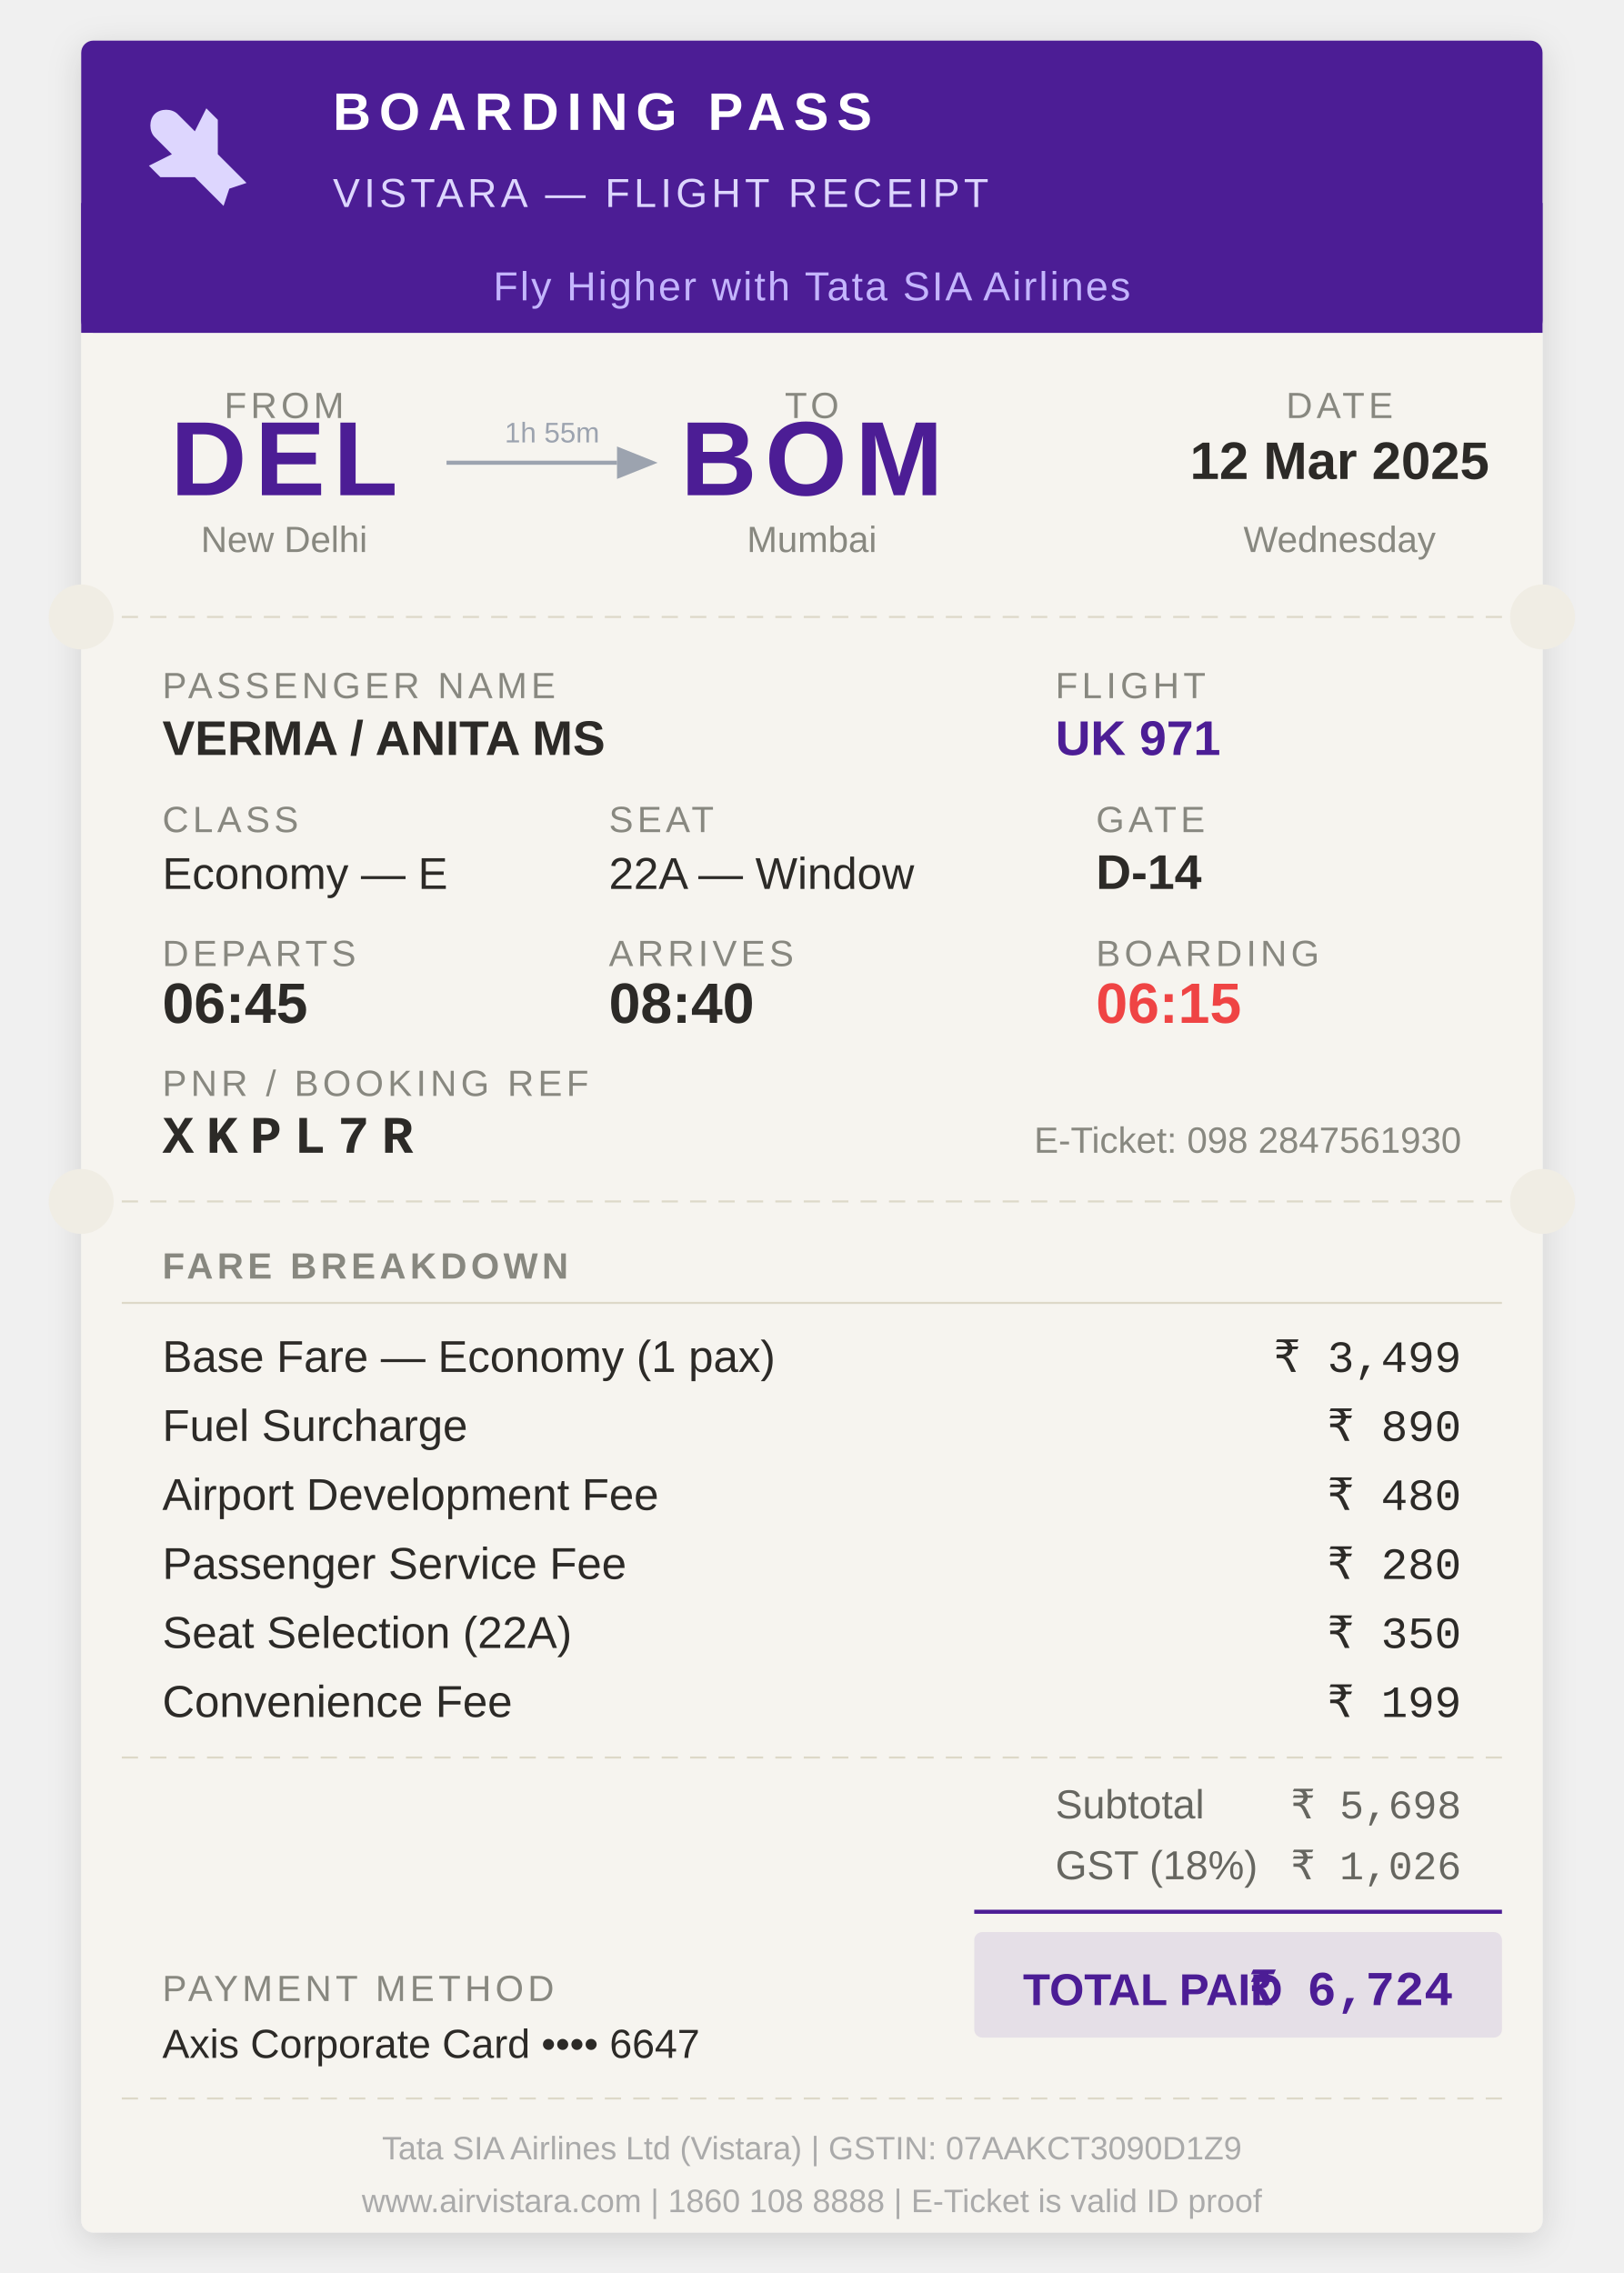
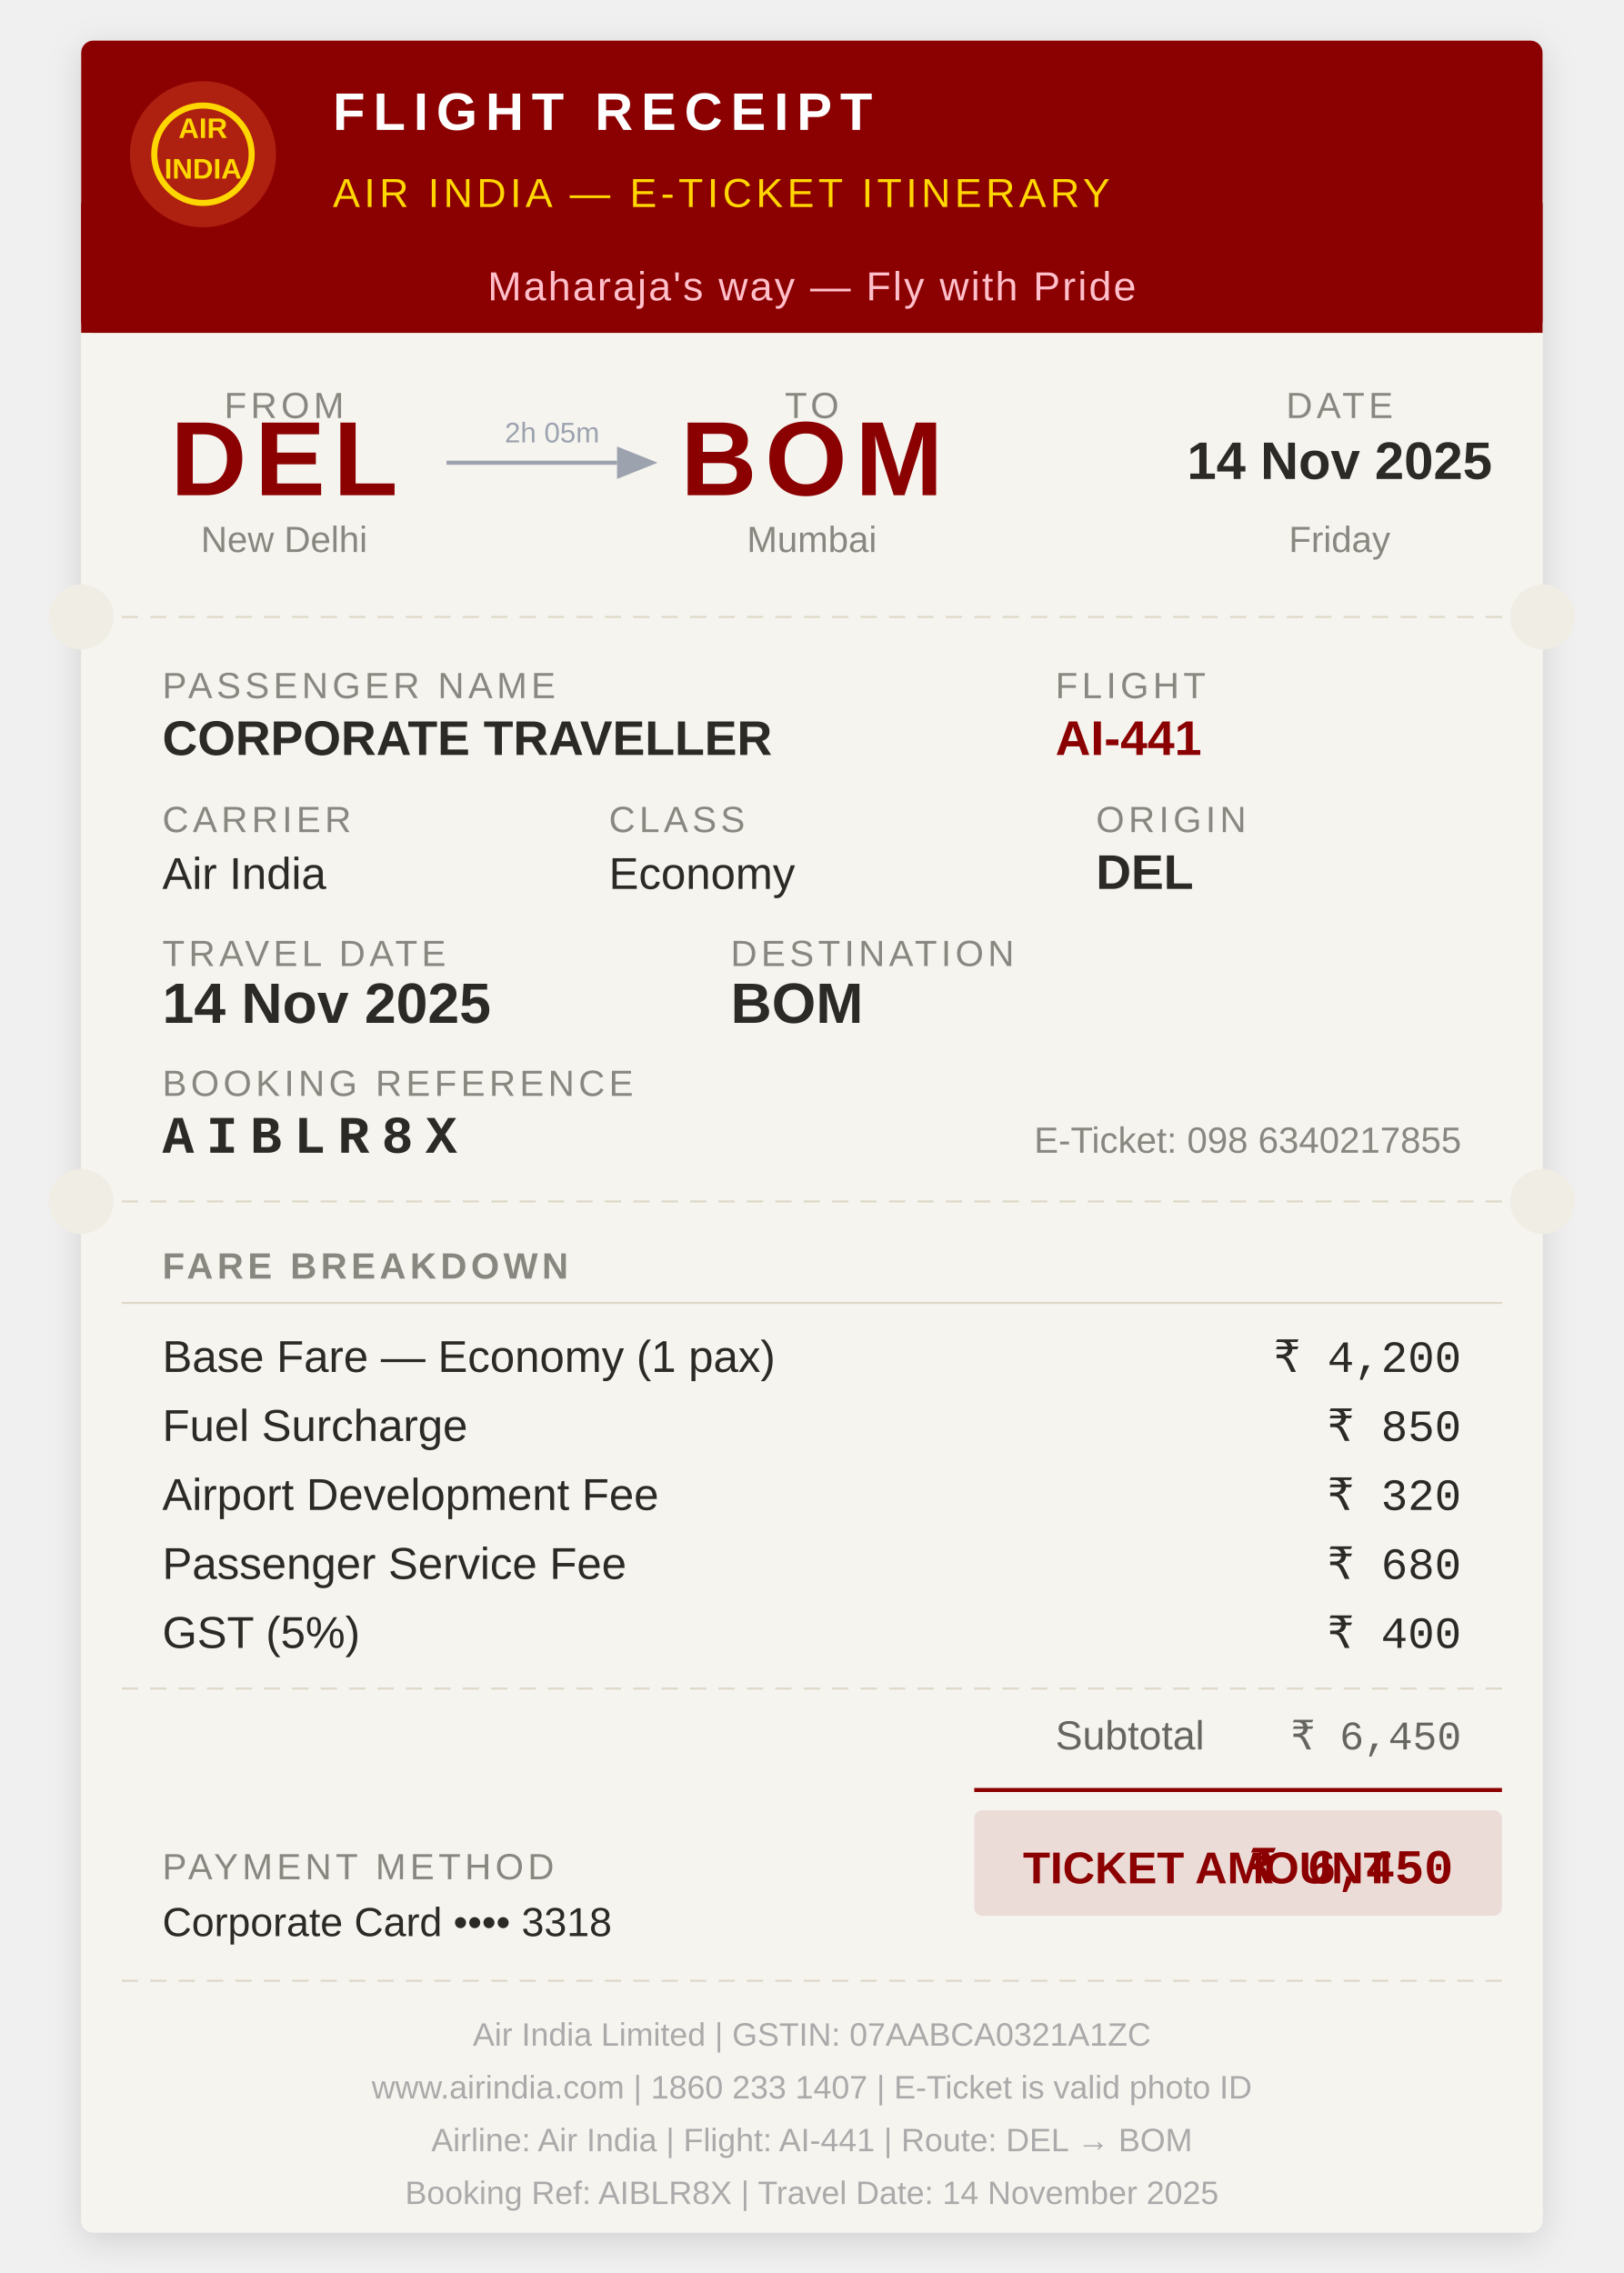
<svg xmlns="http://www.w3.org/2000/svg" width="400" height="560" viewBox="0 0 400 560">
  <defs>
    <filter id="paper-shadow">
      <feDropShadow dx="0" dy="2" stdDeviation="4" flood-color="#00000022" />
    </filter>
    <pattern id="dots" x="0" y="0" width="8" height="8" patternUnits="userSpaceOnUse">
      <circle cx="4" cy="4" r="1.5" fill="#DDD8C8" />
    </pattern>
  </defs>
  <rect x="20" y="10" width="360" height="540" rx="3" ry="3" fill="#F8F7F3" filter="url(#paper-shadow)" />
  <rect x="20" y="10" width="360" height="540" rx="3" ry="3" fill="#EBE5D8" opacity="0.16" />
-   <rect x="20" y="10" width="360" height="72" rx="3" ry="3" fill="#4C1D95" />
-   <rect x="20" y="50" width="360" height="32" fill="#4C1D95" />
-   <g transform="translate(36, 24)">
-     <path d="M 8 28 L 8 18 L 2 12 L 2 8 L 8 10 L 8 4 C 8 2 10 0 12 0 C 14 0 16 2 16 4 L 16 10 L 22 8 L 22 12 L 16 18 L 16 28 L 12 26 Z" fill="#DDD6FE" transform="rotate(-45, 12, 14)" />
-   </g>
-   <text x="82" y="32" font-family="'Arial', sans-serif" font-size="13" font-weight="700" fill="#FFFFFF" letter-spacing="2">BOARDING PASS</text>
-   <text x="82" y="51" font-family="'Arial', sans-serif" font-size="10" fill="#DDD6FE" letter-spacing="1">VISTARA — FLIGHT RECEIPT</text>
-   <text x="200" y="74" font-family="'Arial', sans-serif" font-size="10" fill="#C4B5FD" text-anchor="middle" letter-spacing="0.5">Fly Higher with Tata SIA Airlines</text>
+   <rect x="20" y="10" width="360" height="72" rx="3" ry="3" fill="#8B0000" />
+   <rect x="20" y="50" width="360" height="32" fill="#8B0000" />
+   <circle cx="50" cy="38" r="18" fill="#FF6B35" opacity="0.3" />
+   <circle cx="50" cy="38" r="12" fill="none" stroke="#FFD700" stroke-width="1.5" />
+   <text x="50" y="34" font-family="'Arial', sans-serif" font-size="7" font-weight="700" fill="#FFD700" text-anchor="middle">AIR</text>
+   <text x="50" y="44" font-family="'Arial', sans-serif" font-size="7" font-weight="700" fill="#FFD700" text-anchor="middle">INDIA</text>
+   <text x="82" y="32" font-family="'Arial', sans-serif" font-size="13" font-weight="700" fill="#FFFFFF" letter-spacing="2">FLIGHT RECEIPT</text>
+   <text x="82" y="51" font-family="'Arial', sans-serif" font-size="10" fill="#FFD700" letter-spacing="1">AIR INDIA — E-TICKET ITINERARY</text>
+   <text x="200" y="74" font-family="'Arial', sans-serif" font-size="10" fill="#FFC0CB" text-anchor="middle" letter-spacing="0.5">Maharaja's way — Fly with Pride</text>
  <text x="70" y="103" font-family="'Arial', sans-serif" font-size="9" fill="#888880" text-anchor="middle" letter-spacing="1">FROM</text>
  <text x="200" y="103" font-family="'Arial', sans-serif" font-size="9" fill="#888880" text-anchor="middle" letter-spacing="1">TO</text>
  <text x="330" y="103" font-family="'Arial', sans-serif" font-size="9" fill="#888880" text-anchor="middle" letter-spacing="1">DATE</text>
-   <text x="70" y="122" font-family="'Arial', sans-serif" font-size="26" font-weight="800" fill="#4C1D95" text-anchor="middle" letter-spacing="2">DEL</text>
+   <text x="70" y="122" font-family="'Arial', sans-serif" font-size="26" font-weight="800" fill="#8B0000" text-anchor="middle" letter-spacing="2">DEL</text>
  <line x1="110" y1="114" x2="152" y2="114" stroke="#9CA3AF" stroke-width="1" />
  <polygon points="152,110 162,114 152,118" fill="#9CA3AF" />
-   <text x="136" y="109" font-family="'Arial', sans-serif" font-size="7" fill="#9CA3AF" text-anchor="middle">1h 55m</text>
-   <text x="200" y="122" font-family="'Arial', sans-serif" font-size="26" font-weight="800" fill="#4C1D95" text-anchor="middle" letter-spacing="2">BOM</text>
-   <text x="330" y="118" font-family="'Arial', sans-serif" font-size="13" font-weight="700" fill="#2C2A27" text-anchor="middle">12 Mar 2025</text>
+   <text x="136" y="109" font-family="'Arial', sans-serif" font-size="7" fill="#9CA3AF" text-anchor="middle">2h 05m</text>
+   <text x="200" y="122" font-family="'Arial', sans-serif" font-size="26" font-weight="800" fill="#8B0000" text-anchor="middle" letter-spacing="2">BOM</text>
+   <text x="330" y="118" font-family="'Arial', sans-serif" font-size="13" font-weight="700" fill="#2C2A27" text-anchor="middle">14 Nov 2025</text>
  <text x="70" y="136" font-family="'Arial', sans-serif" font-size="9" fill="#888880" text-anchor="middle">New Delhi</text>
  <text x="200" y="136" font-family="'Arial', sans-serif" font-size="9" fill="#888880" text-anchor="middle">Mumbai</text>
-   <text x="330" y="136" font-family="'Arial', sans-serif" font-size="9" fill="#888880" text-anchor="middle">Wednesday</text>
+   <text x="330" y="136" font-family="'Arial', sans-serif" font-size="9" fill="#888880" text-anchor="middle">Friday</text>
  <line x1="30" y1="152" x2="370" y2="152" stroke="#DDD8C8" stroke-width="0.5" stroke-dasharray="4,3" />
  <circle cx="20" cy="152" r="8" fill="#F0EDE4" />
  <circle cx="380" cy="152" r="8" fill="#F0EDE4" />
  <text x="40" y="172" font-family="'Arial', sans-serif" font-size="9" fill="#888880" letter-spacing="1">PASSENGER NAME</text>
-   <text x="40" y="186" font-family="'Arial', sans-serif" font-size="12" font-weight="700" fill="#2C2A27">VERMA / ANITA MS</text>
+   <text x="40" y="186" font-family="'Arial', sans-serif" font-size="12" font-weight="700" fill="#2C2A27">CORPORATE TRAVELLER</text>
  <text x="260" y="172" font-family="'Arial', sans-serif" font-size="9" fill="#888880" letter-spacing="1">FLIGHT</text>
-   <text x="260" y="186" font-family="'Arial', sans-serif" font-size="12" font-weight="700" fill="#4C1D95">UK 971</text>
-   <text x="40" y="205" font-family="'Arial', sans-serif" font-size="9" fill="#888880" letter-spacing="1">CLASS</text>
-   <text x="40" y="219" font-family="'Arial', sans-serif" font-size="11" fill="#2C2A27">Economy — E</text>
-   <text x="150" y="205" font-family="'Arial', sans-serif" font-size="9" fill="#888880" letter-spacing="1">SEAT</text>
-   <text x="150" y="219" font-family="'Arial', sans-serif" font-size="11" fill="#2C2A27">22A — Window</text>
-   <text x="270" y="205" font-family="'Arial', sans-serif" font-size="9" fill="#888880" letter-spacing="1">GATE</text>
-   <text x="270" y="219" font-family="'Arial', sans-serif" font-size="12" font-weight="700" fill="#2C2A27">D-14</text>
-   <text x="40" y="238" font-family="'Arial', sans-serif" font-size="9" fill="#888880" letter-spacing="1">DEPARTS</text>
-   <text x="40" y="252" font-family="'Arial', sans-serif" font-size="14" font-weight="700" fill="#2C2A27">06:45</text>
-   <text x="150" y="238" font-family="'Arial', sans-serif" font-size="9" fill="#888880" letter-spacing="1">ARRIVES</text>
-   <text x="150" y="252" font-family="'Arial', sans-serif" font-size="14" font-weight="700" fill="#2C2A27">08:40</text>
-   <text x="270" y="238" font-family="'Arial', sans-serif" font-size="9" fill="#888880" letter-spacing="1">BOARDING</text>
-   <text x="270" y="252" font-family="'Arial', sans-serif" font-size="14" font-weight="700" fill="#EF4444">06:15</text>
-   <text x="40" y="270" font-family="'Arial', sans-serif" font-size="9" fill="#888880" letter-spacing="1">PNR / BOOKING REF</text>
-   <text x="40" y="284" font-family="'Courier New', monospace" font-size="13" font-weight="700" fill="#2C2A27" letter-spacing="3">XKPL7R</text>
-   <text x="360" y="284" font-family="'Arial', sans-serif" font-size="9" fill="#888880" text-anchor="end">E-Ticket: 098 2847561930</text>
+   <text x="260" y="186" font-family="'Arial', sans-serif" font-size="12" font-weight="700" fill="#8B0000">AI-441</text>
+   <text x="40" y="205" font-family="'Arial', sans-serif" font-size="9" fill="#888880" letter-spacing="1">CARRIER</text>
+   <text x="40" y="219" font-family="'Arial', sans-serif" font-size="11" fill="#2C2A27">Air India</text>
+   <text x="150" y="205" font-family="'Arial', sans-serif" font-size="9" fill="#888880" letter-spacing="1">CLASS</text>
+   <text x="150" y="219" font-family="'Arial', sans-serif" font-size="11" fill="#2C2A27">Economy</text>
+   <text x="270" y="205" font-family="'Arial', sans-serif" font-size="9" fill="#888880" letter-spacing="1">ORIGIN</text>
+   <text x="270" y="219" font-family="'Arial', sans-serif" font-size="12" font-weight="700" fill="#2C2A27">DEL</text>
+   <text x="40" y="238" font-family="'Arial', sans-serif" font-size="9" fill="#888880" letter-spacing="1">TRAVEL DATE</text>
+   <text x="40" y="252" font-family="'Arial', sans-serif" font-size="14" font-weight="700" fill="#2C2A27">14 Nov 2025</text>
+   <text x="180" y="238" font-family="'Arial', sans-serif" font-size="9" fill="#888880" letter-spacing="1">DESTINATION</text>
+   <text x="180" y="252" font-family="'Arial', sans-serif" font-size="14" font-weight="700" fill="#2C2A27">BOM</text>
+   <text x="40" y="270" font-family="'Arial', sans-serif" font-size="9" fill="#888880" letter-spacing="1">BOOKING REFERENCE</text>
+   <text x="40" y="284" font-family="'Courier New', monospace" font-size="13" font-weight="700" fill="#2C2A27" letter-spacing="3">AIBLR8X</text>
+   <text x="360" y="284" font-family="'Arial', sans-serif" font-size="9" fill="#888880" text-anchor="end">E-Ticket: 098 6340217855</text>
  <line x1="30" y1="296" x2="370" y2="296" stroke="#DDD8C8" stroke-width="0.5" stroke-dasharray="4,3" />
  <circle cx="20" cy="296" r="8" fill="#F0EDE4" />
  <circle cx="380" cy="296" r="8" fill="#F0EDE4" />
  <text x="40" y="315" font-family="'Arial', sans-serif" font-size="9" font-weight="700" fill="#888880" letter-spacing="1">FARE BREAKDOWN</text>
  <line x1="30" y1="321" x2="370" y2="321" stroke="#DDD8C8" stroke-width="0.5" />
  <text x="40" y="338" font-family="'Arial', sans-serif" font-size="11" fill="#2C2A27">Base Fare — Economy (1 pax)</text>
-   <text x="360" y="338" font-family="'Courier New', monospace" font-size="11" fill="#2C2A27" text-anchor="end">₹  3,499</text>
+   <text x="360" y="338" font-family="'Courier New', monospace" font-size="11" fill="#2C2A27" text-anchor="end">₹  4,200</text>
  <text x="40" y="355" font-family="'Arial', sans-serif" font-size="11" fill="#2C2A27">Fuel Surcharge</text>
-   <text x="360" y="355" font-family="'Courier New', monospace" font-size="11" fill="#2C2A27" text-anchor="end">₹    890</text>
+   <text x="360" y="355" font-family="'Courier New', monospace" font-size="11" fill="#2C2A27" text-anchor="end">₹    850</text>
  <text x="40" y="372" font-family="'Arial', sans-serif" font-size="11" fill="#2C2A27">Airport Development Fee</text>
-   <text x="360" y="372" font-family="'Courier New', monospace" font-size="11" fill="#2C2A27" text-anchor="end">₹    480</text>
+   <text x="360" y="372" font-family="'Courier New', monospace" font-size="11" fill="#2C2A27" text-anchor="end">₹    320</text>
  <text x="40" y="389" font-family="'Arial', sans-serif" font-size="11" fill="#2C2A27">Passenger Service Fee</text>
-   <text x="360" y="389" font-family="'Courier New', monospace" font-size="11" fill="#2C2A27" text-anchor="end">₹    280</text>
-   <text x="40" y="406" font-family="'Arial', sans-serif" font-size="11" fill="#2C2A27">Seat Selection (22A)</text>
-   <text x="360" y="406" font-family="'Courier New', monospace" font-size="11" fill="#2C2A27" text-anchor="end">₹    350</text>
-   <text x="40" y="423" font-family="'Arial', sans-serif" font-size="11" fill="#2C2A27">Convenience Fee</text>
-   <text x="360" y="423" font-family="'Courier New', monospace" font-size="11" fill="#2C2A27" text-anchor="end">₹    199</text>
-   <line x1="30" y1="433" x2="370" y2="433" stroke="#DDD8C8" stroke-width="0.5" stroke-dasharray="4,3" />
-   <text x="260" y="448" font-family="'Arial', sans-serif" font-size="10" fill="#666660">Subtotal</text>
-   <text x="360" y="448" font-family="'Courier New', monospace" font-size="10" fill="#666660" text-anchor="end">₹  5,698</text>
-   <text x="260" y="463" font-family="'Arial', sans-serif" font-size="10" fill="#666660">GST (18%)</text>
-   <text x="360" y="463" font-family="'Courier New', monospace" font-size="10" fill="#666660" text-anchor="end">₹  1,026</text>
-   <line x1="240" y1="471" x2="370" y2="471" stroke="#4C1D95" stroke-width="1" />
-   <rect x="240" y="476" width="130" height="26" rx="2" fill="#4C1D95" opacity="0.1" />
-   <text x="252" y="494" font-family="'Arial', sans-serif" font-size="11" font-weight="700" fill="#4C1D95">TOTAL PAID</text>
-   <text x="358" y="494" font-family="'Courier New', monospace" font-size="12" font-weight="700" fill="#4C1D95" text-anchor="end">₹  6,724</text>
-   <text x="40" y="493" font-family="'Arial', sans-serif" font-size="9" fill="#888880" letter-spacing="1">PAYMENT METHOD</text>
-   <text x="40" y="507" font-family="'Arial', sans-serif" font-size="10" fill="#2C2A27">Axis Corporate Card •••• 6647</text>
-   <line x1="30" y1="517" x2="370" y2="517" stroke="#DDD8C8" stroke-width="0.5" stroke-dasharray="4,3" />
-   <text x="200" y="532" font-family="'Arial', sans-serif" font-size="8" fill="#AAAAAA" text-anchor="middle">Tata SIA Airlines Ltd (Vistara)  |  GSTIN: 07AAKCT3090D1Z9</text>
-   <text x="200" y="545" font-family="'Arial', sans-serif" font-size="8" fill="#AAAAAA" text-anchor="middle">www.airvistara.com  |  1860 108 8888  |  E-Ticket is valid ID proof</text>
+   <text x="360" y="389" font-family="'Courier New', monospace" font-size="11" fill="#2C2A27" text-anchor="end">₹    680</text>
+   <text x="40" y="406" font-family="'Arial', sans-serif" font-size="11" fill="#2C2A27">GST (5%)</text>
+   <text x="360" y="406" font-family="'Courier New', monospace" font-size="11" fill="#2C2A27" text-anchor="end">₹    400</text>
+   <line x1="30" y1="416" x2="370" y2="416" stroke="#DDD8C8" stroke-width="0.5" stroke-dasharray="4,3" />
+   <text x="260" y="431" font-family="'Arial', sans-serif" font-size="10" fill="#666660">Subtotal</text>
+   <text x="360" y="431" font-family="'Courier New', monospace" font-size="10" fill="#666660" text-anchor="end">₹  6,450</text>
+   <line x1="240" y1="441" x2="370" y2="441" stroke="#8B0000" stroke-width="1" />
+   <rect x="240" y="446" width="130" height="26" rx="2" fill="#8B0000" opacity="0.1" />
+   <text x="252" y="464" font-family="'Arial', sans-serif" font-size="11" font-weight="700" fill="#8B0000">TICKET AMOUNT</text>
+   <text x="358" y="464" font-family="'Courier New', monospace" font-size="12" font-weight="700" fill="#8B0000" text-anchor="end">₹  6,450</text>
+   <text x="40" y="463" font-family="'Arial', sans-serif" font-size="9" fill="#888880" letter-spacing="1">PAYMENT METHOD</text>
+   <text x="40" y="477" font-family="'Arial', sans-serif" font-size="10" fill="#2C2A27">Corporate Card •••• 3318</text>
+   <line x1="30" y1="488" x2="370" y2="488" stroke="#DDD8C8" stroke-width="0.5" stroke-dasharray="4,3" />
+   <text x="200" y="504" font-family="'Arial', sans-serif" font-size="8" fill="#AAAAAA" text-anchor="middle">Air India Limited  |  GSTIN: 07AABCA0321A1ZC</text>
+   <text x="200" y="517" font-family="'Arial', sans-serif" font-size="8" fill="#AAAAAA" text-anchor="middle">www.airindia.com  |  1860 233 1407  |  E-Ticket is valid photo ID</text>
+   <text x="200" y="530" font-family="'Arial', sans-serif" font-size="8" fill="#AAAAAA" text-anchor="middle">Airline: Air India  |  Flight: AI-441  |  Route: DEL → BOM</text>
+   <text x="200" y="543" font-family="'Arial', sans-serif" font-size="8" fill="#AAAAAA" text-anchor="middle">Booking Ref: AIBLR8X  |  Travel Date: 14 November 2025</text>
</svg>
